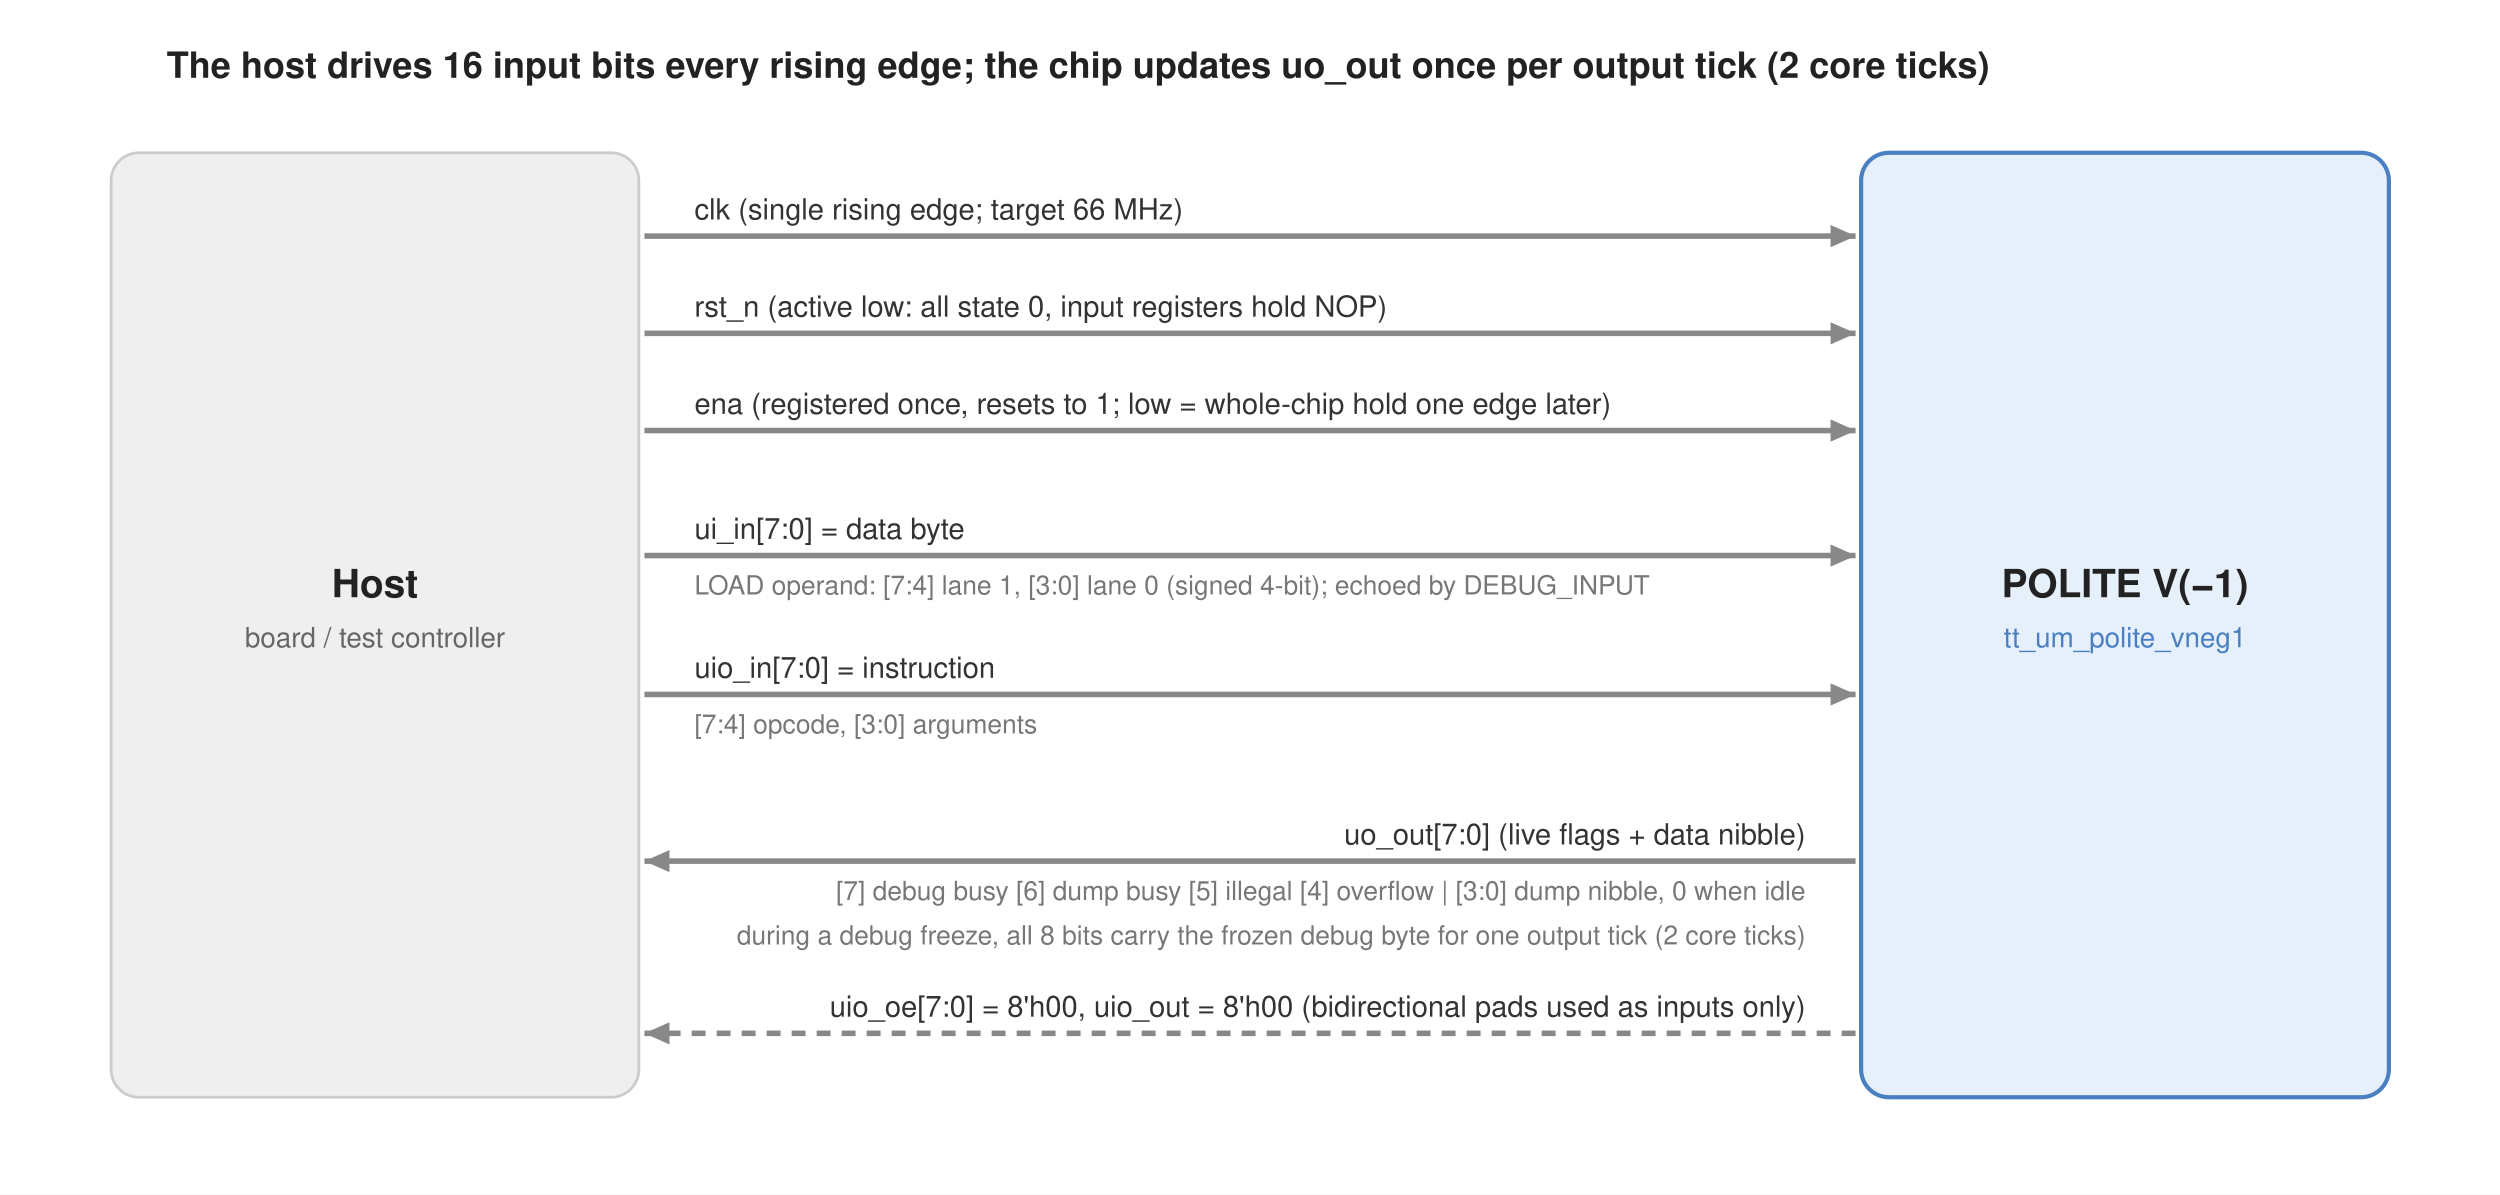
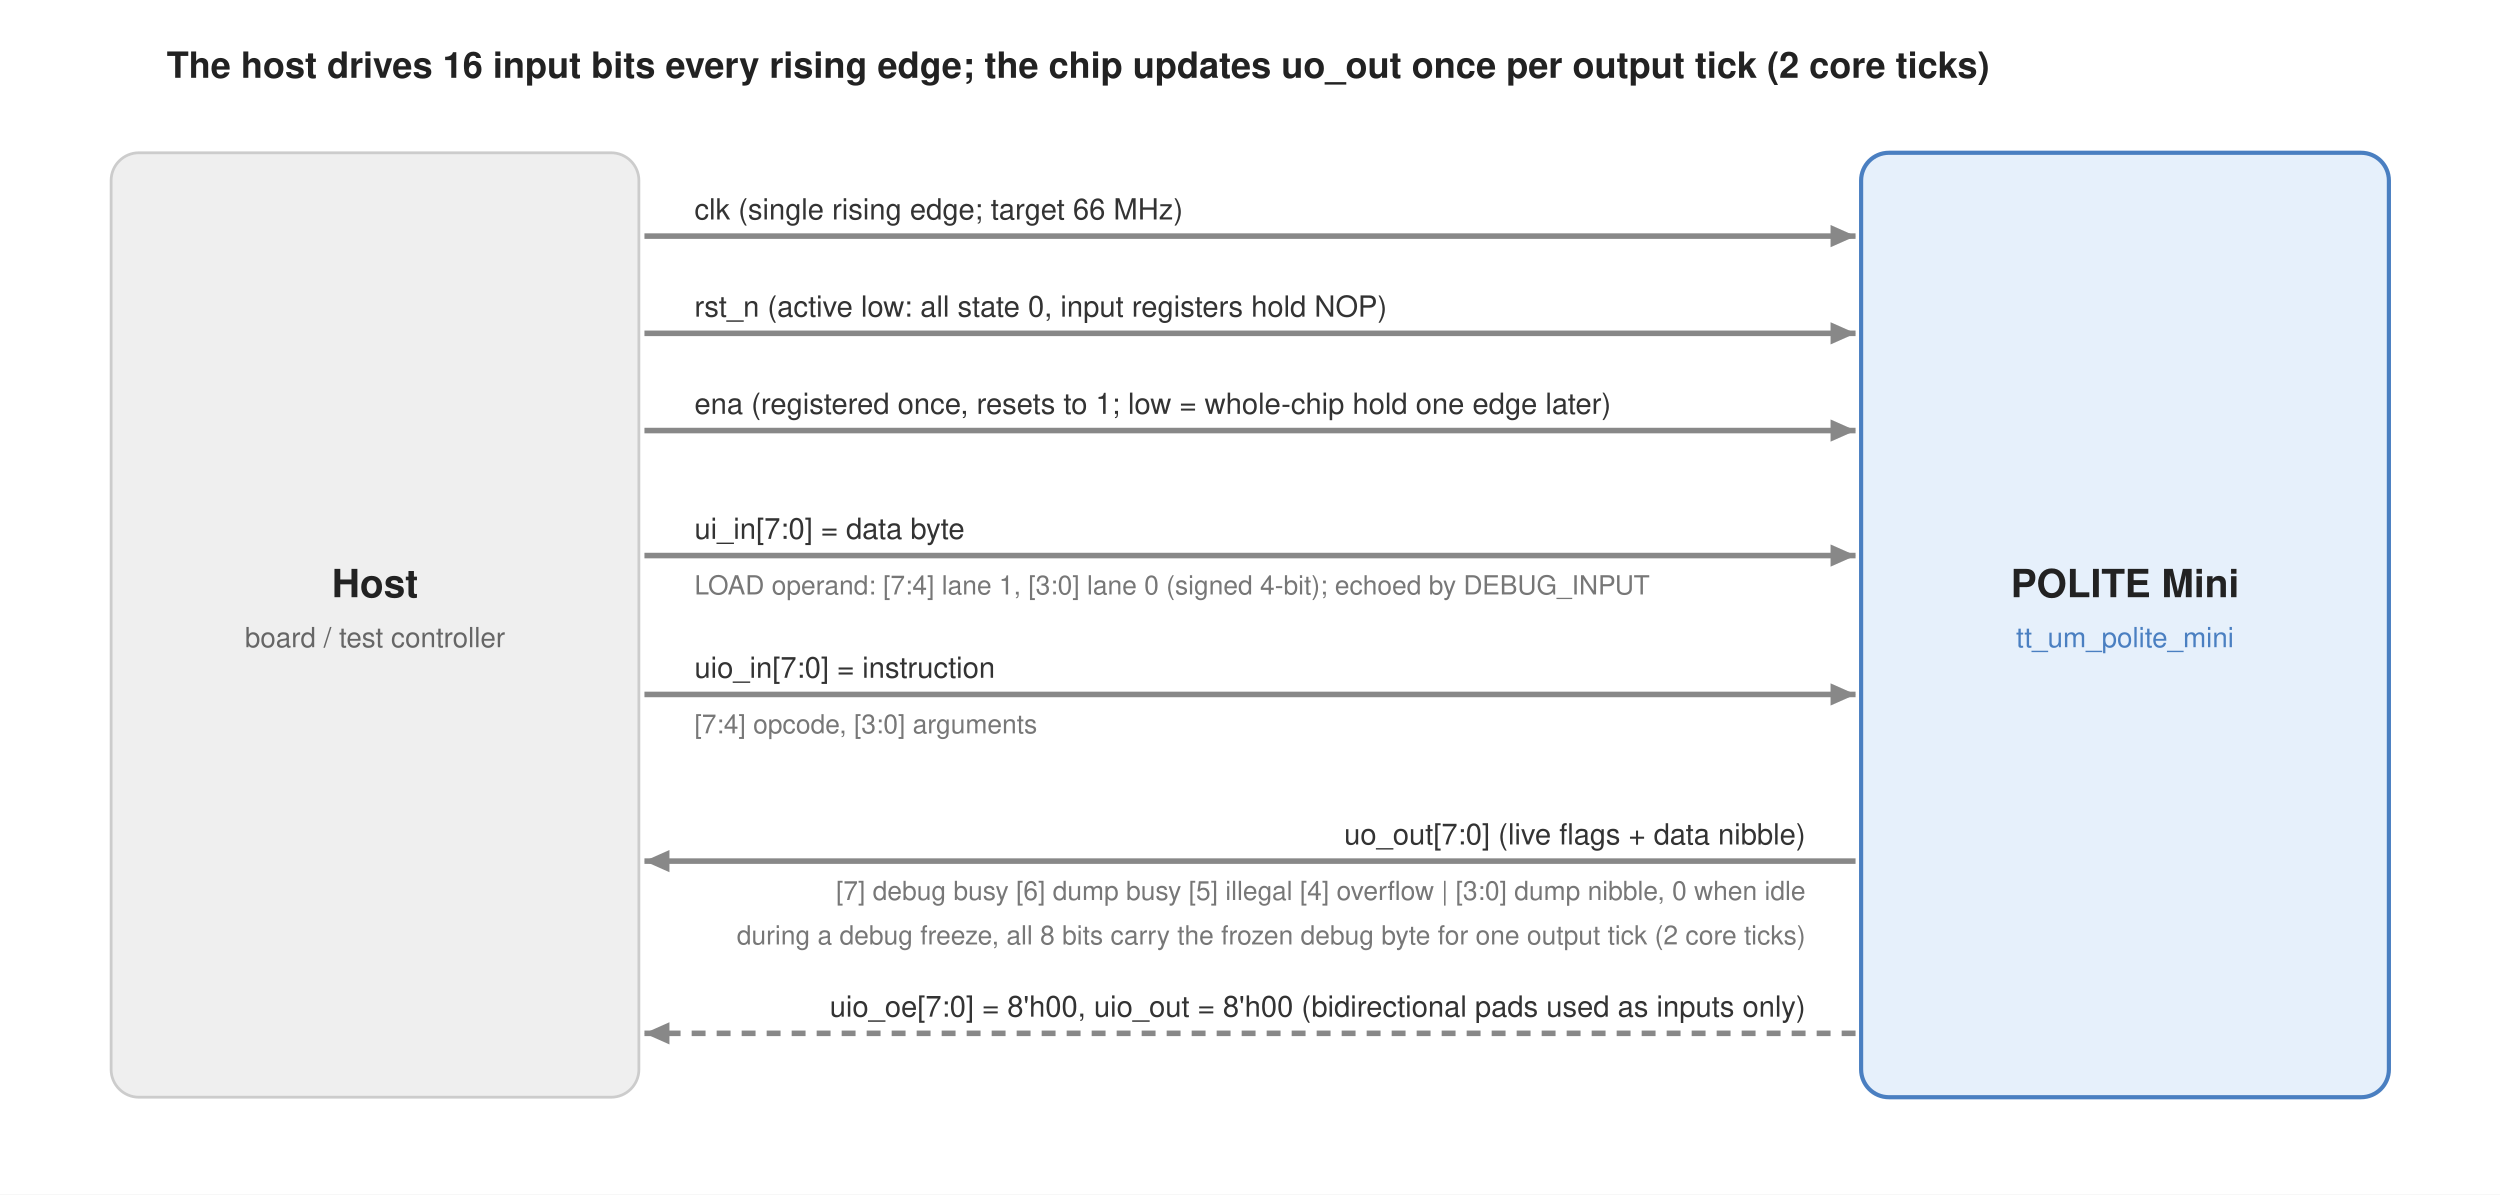
<svg xmlns="http://www.w3.org/2000/svg" width="900" height="430" viewBox="0 0 900 430">
  <defs>
    <marker id="a" markerWidth="10" markerHeight="8" refX="9" refY="4" orient="auto" markerUnits="userSpaceOnUse">
      <path d="M0,0 L9,4 L0,8 z" fill="#888" />
    </marker>
  </defs>
  <rect width="900" height="430" fill="#fff" />
  <text x="60" y="28" font-size="13" text-anchor="start" font-weight="bold" fill="#222" font-family="Helvetica,Arial,sans-serif">The host drives 16 input bits every rising edge; the chip updates uo_out once per output tick (2 core ticks)</text>
  <rect x="40" y="55" width="190" height="340" rx="10" fill="#efefef" stroke="#ccc" />
  <text x="135" y="215" font-size="14" text-anchor="middle" font-weight="bold" fill="#222" font-family="Helvetica,Arial,sans-serif">Host</text>
  <text x="135" y="233" font-size="10" text-anchor="middle" font-weight="normal" fill="#666" font-family="Helvetica,Arial,sans-serif">board / test controller</text>
  <rect x="670" y="55" width="190" height="340" rx="10" fill="#e6f0fb" stroke="#4a7fc1" stroke-width="1.5" />
-   <text x="765" y="215" font-size="14" text-anchor="middle" font-weight="bold" fill="#222" font-family="Helvetica,Arial,sans-serif">POLITE V(−1)</text>
-   <text x="765" y="233" font-size="10" text-anchor="middle" font-weight="normal" fill="#4a7fc1" font-family="Helvetica,Arial,sans-serif">tt_um_polite_vneg1</text>
+   <text x="765" y="215" font-size="14" text-anchor="middle" font-weight="bold" fill="#222" font-family="Helvetica,Arial,sans-serif">POLITE Mini</text>
+   <text x="765" y="233" font-size="10" text-anchor="middle" font-weight="normal" fill="#4a7fc1" font-family="Helvetica,Arial,sans-serif">tt_um_polite_mini</text>
  <line x1="232" y1="85" x2="668" y2="85" stroke="#888" stroke-width="2" marker-end="url(#a)" />
  <text x="250" y="79" font-size="10.5" text-anchor="start" font-weight="normal" fill="#333" font-family="Helvetica,Arial,sans-serif">clk (single rising edge; target 66 MHz)</text>
  <line x1="232" y1="120" x2="668" y2="120" stroke="#888" stroke-width="2" marker-end="url(#a)" />
  <text x="250" y="114" font-size="10.5" text-anchor="start" font-weight="normal" fill="#333" font-family="Helvetica,Arial,sans-serif">rst_n (active low: all state 0, input registers hold NOP)</text>
  <line x1="232" y1="155" x2="668" y2="155" stroke="#888" stroke-width="2" marker-end="url(#a)" />
  <text x="250" y="149" font-size="10.5" text-anchor="start" font-weight="normal" fill="#333" font-family="Helvetica,Arial,sans-serif">ena (registered once, resets to 1; low = whole-chip hold one edge later)</text>
  <line x1="232" y1="200" x2="668" y2="200" stroke="#888" stroke-width="2" marker-end="url(#a)" />
  <text x="250" y="194" font-size="10.5" text-anchor="start" font-weight="normal" fill="#333" font-family="Helvetica,Arial,sans-serif">ui_in[7:0] = data byte</text>
  <text x="250" y="214" font-size="9.5" text-anchor="start" font-weight="normal" fill="#777" font-family="Helvetica,Arial,sans-serif">LOAD operand: [7:4] lane 1, [3:0] lane 0 (signed 4-bit); echoed by DEBUG_INPUT</text>
  <line x1="232" y1="250" x2="668" y2="250" stroke="#888" stroke-width="2" marker-end="url(#a)" />
  <text x="250" y="244" font-size="10.5" text-anchor="start" font-weight="normal" fill="#333" font-family="Helvetica,Arial,sans-serif">uio_in[7:0] = instruction</text>
  <text x="250" y="264" font-size="9.5" text-anchor="start" font-weight="normal" fill="#777" font-family="Helvetica,Arial,sans-serif">[7:4] opcode, [3:0] arguments</text>
  <line x1="668" y1="310" x2="232" y2="310" stroke="#888" stroke-width="2" marker-end="url(#a)" />
  <text x="650" y="304" font-size="10.5" text-anchor="end" font-weight="normal" fill="#333" font-family="Helvetica,Arial,sans-serif">uo_out[7:0] (live flags + data nibble)</text>
  <text x="650" y="324" font-size="9.5" text-anchor="end" font-weight="normal" fill="#777" font-family="Helvetica,Arial,sans-serif">[7] debug busy [6] dump busy [5] illegal [4] overflow | [3:0] dump nibble, 0 when idle</text>
  <text x="650" y="340" font-size="9.5" text-anchor="end" font-weight="normal" fill="#777" font-family="Helvetica,Arial,sans-serif">during a debug freeze, all 8 bits carry the frozen debug byte for one output tick (2 core ticks)</text>
  <line x1="668" y1="372" x2="232" y2="372" stroke="#888" stroke-width="2" stroke-dasharray="5,4" marker-end="url(#a)" />
  <text x="650" y="366" font-size="10.5" text-anchor="end" font-weight="normal" fill="#333" font-family="Helvetica,Arial,sans-serif">uio_oe[7:0] = 8'h00, uio_out = 8'h00 (bidirectional pads used as inputs only)</text>
</svg>
